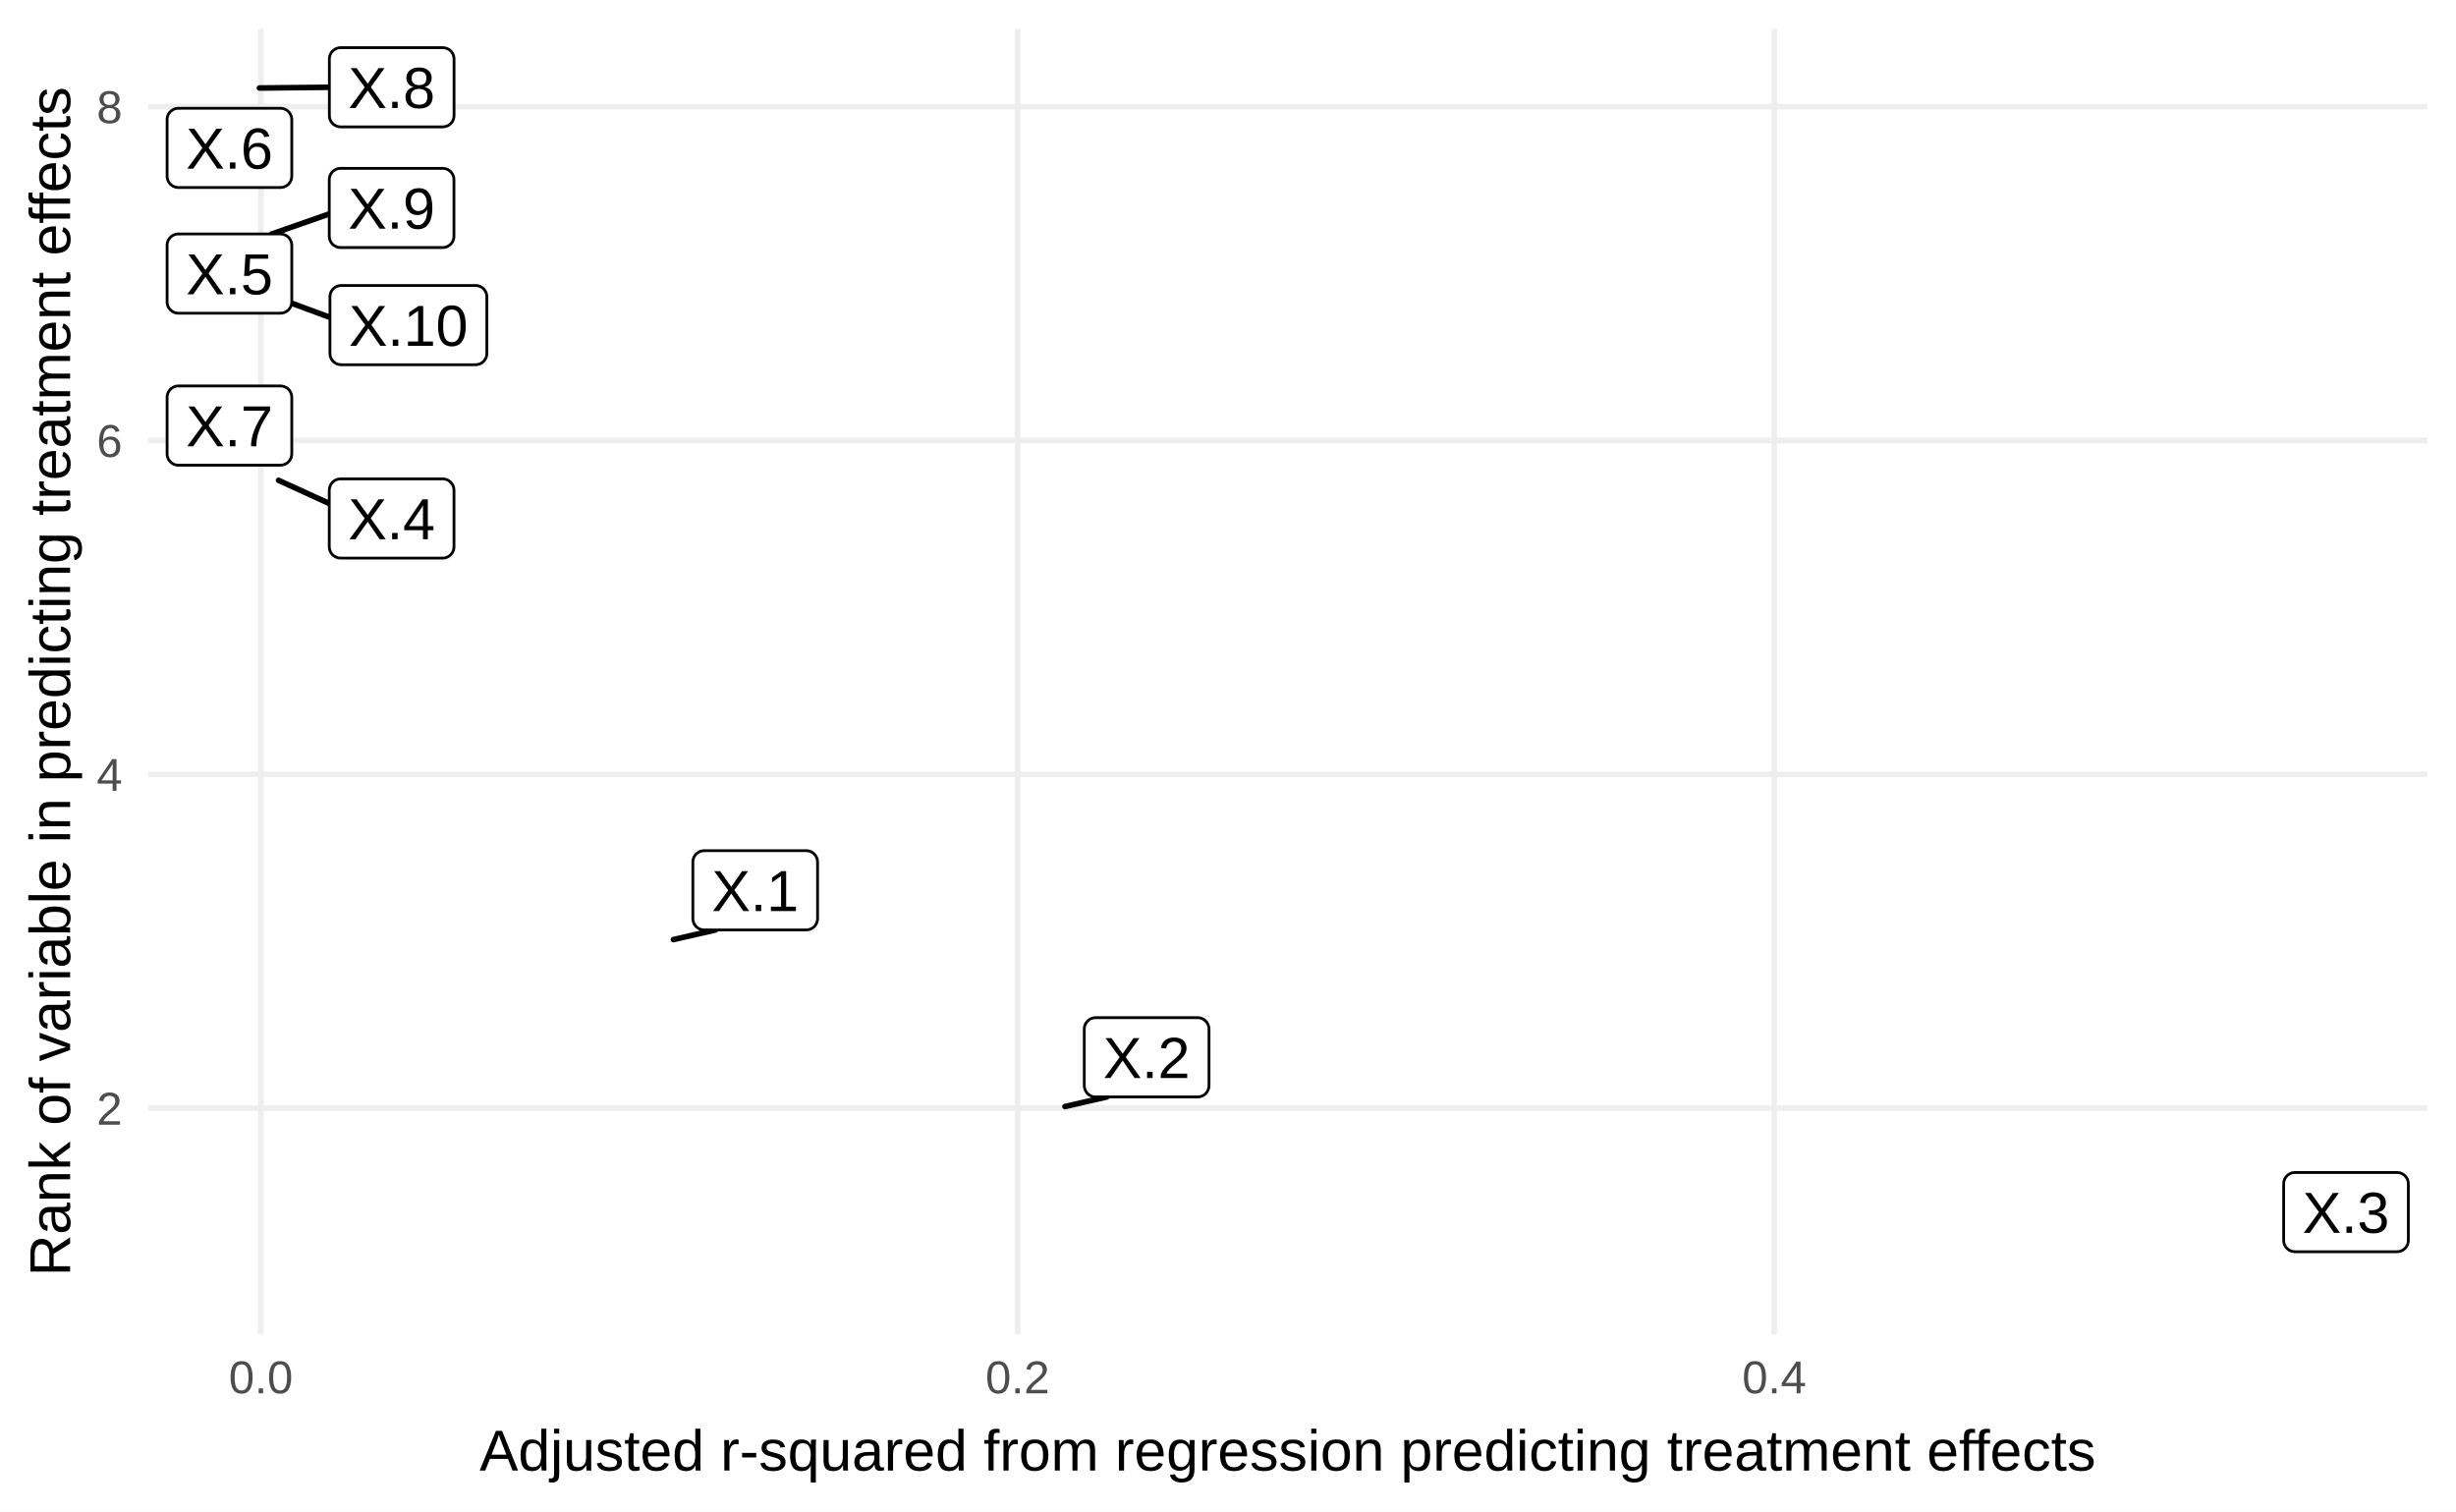
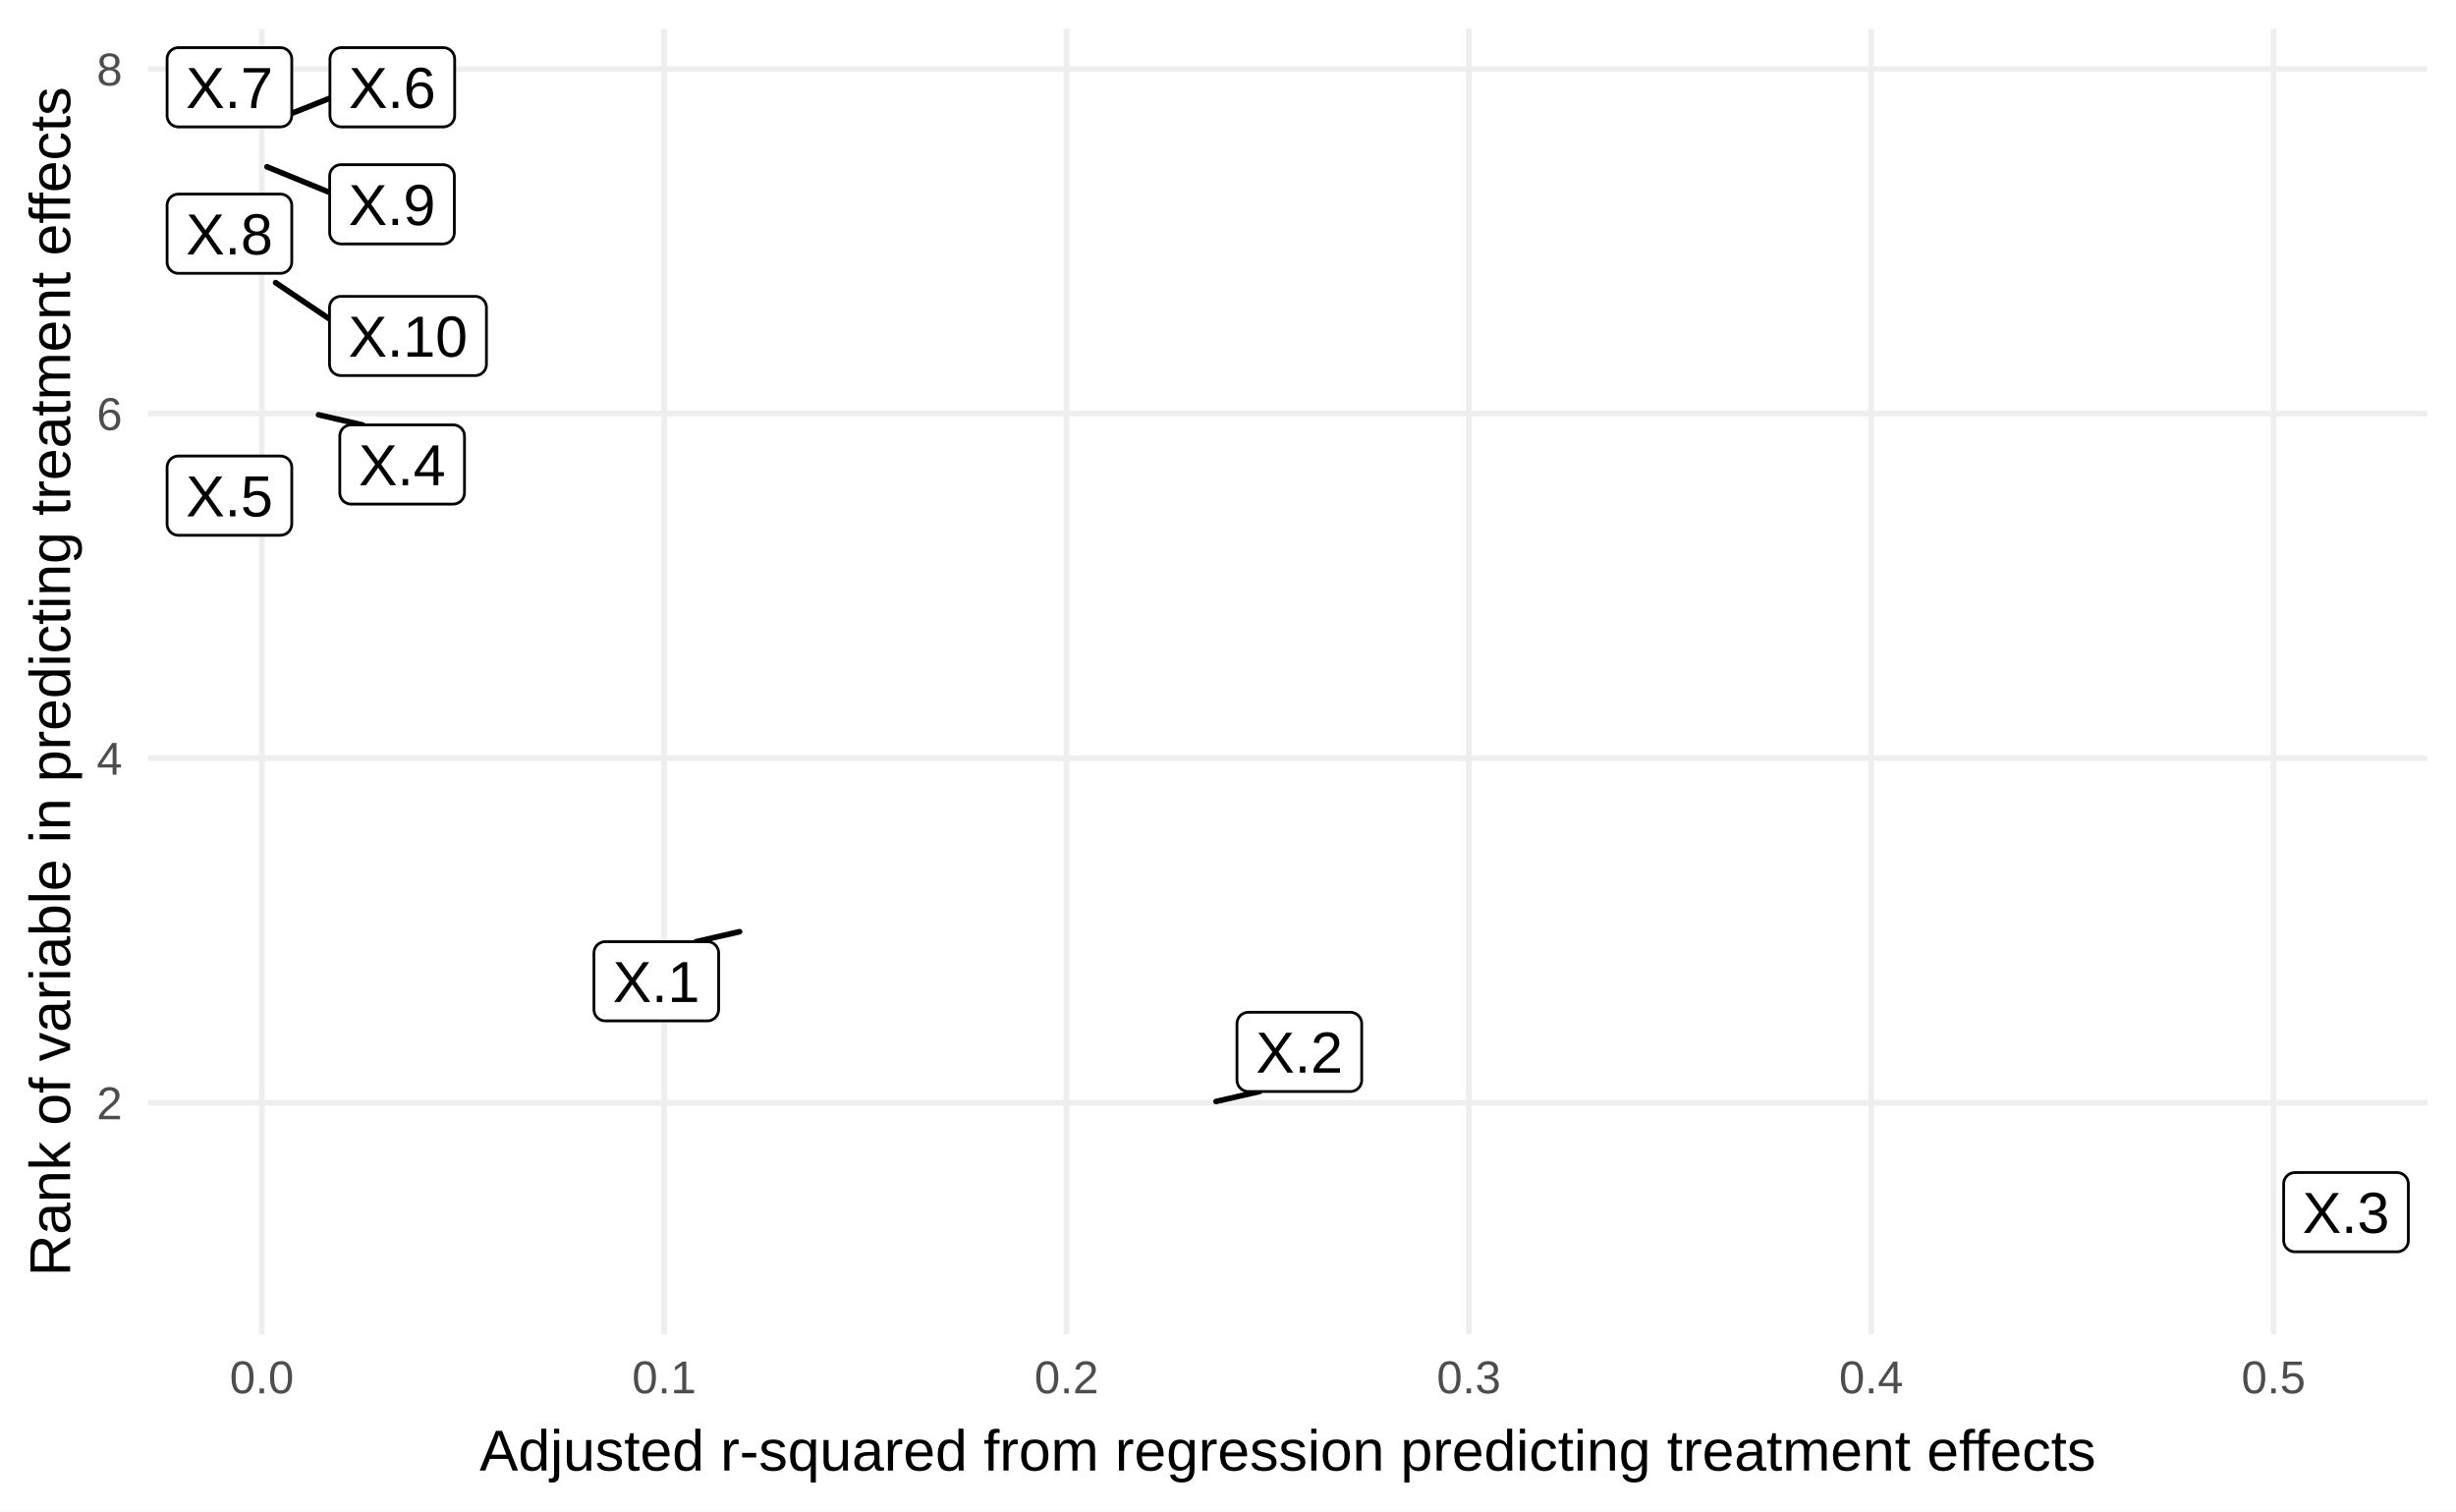
<svg xmlns="http://www.w3.org/2000/svg" width="468.00pt" height="288.00pt" viewBox="0 0 468.00 288.00">
  <g class="svglite">
    <defs>
      <style type="text/css">
    .svglite line, .svglite polyline, .svglite polygon, .svglite path, .svglite rect, .svglite circle {
      fill: none;
      stroke: #000000;
      stroke-linecap: round;
      stroke-linejoin: round;
      stroke-miterlimit: 10.00;
    }
    .svglite text {
      white-space: pre;
    }
    .svglite g.glyphgroup path {
      fill: inherit;
      stroke: none;
    }
  </style>
    </defs>
    <rect width="100%" height="100%" style="stroke: none; fill: #FFFFFF;" />
    <defs>
      <clipPath id="cpMC4wMHw0NjguMDB8MC4wMHwyODguMDA=">
        <rect x="0.00" y="0.00" width="468.00" height="288.00" />
      </clipPath>
    </defs>
    <g clip-path="url(#cpMC4wMHw0NjguMDB8MC4wMHwyODguMDA=)">
      <rect x="0.00" y="0.00" width="468.00" height="288.00" style="stroke-width: 1.07; stroke: none; fill: #FFFFFF;" />
    </g>
    <defs>
      <clipPath id="cpMjguMjR8NDYyLjUyfDUuNDh8MjU0LjI2">
        <rect x="28.24" y="5.48" width="434.28" height="248.78" />
      </clipPath>
    </defs>
    <g clip-path="url(#cpMjguMjR8NDYyLjUyfDUuNDh8MjU0LjI2)">
-       <polyline points="28.24,211.15 462.52,211.15 " style="stroke-width: 1.07; stroke: #EEEEEE; stroke-linecap: butt;" />
-       <polyline points="28.24,147.54 462.52,147.54 " style="stroke-width: 1.07; stroke: #EEEEEE; stroke-linecap: butt;" />
-       <polyline points="28.24,83.93 462.52,83.93 " style="stroke-width: 1.07; stroke: #EEEEEE; stroke-linecap: butt;" />
-       <polyline points="28.24,20.32 462.52,20.32 " style="stroke-width: 1.07; stroke: #EEEEEE; stroke-linecap: butt;" />
-       <polyline points="49.71,254.26 49.71,5.48 " style="stroke-width: 1.07; stroke: #EEEEEE; stroke-linecap: butt;" />
-       <polyline points="193.90,254.26 193.90,5.48 " style="stroke-width: 1.07; stroke: #EEEEEE; stroke-linecap: butt;" />
-       <polyline points="338.09,254.26 338.09,5.48 " style="stroke-width: 1.07; stroke: #EEEEEE; stroke-linecap: butt;" />
-       <line x1="136.35" y1="177.19" x2="128.33" y2="179.03" style="stroke-width: 1.07;" />
-       <line x1="210.91" y1="209.01" x2="202.94" y2="210.84" style="stroke-width: 1.07;" />
-       <line x1="62.74" y1="95.94" x2="53.08" y2="91.52" style="stroke-width: 1.07;" />
-       <line x1="62.76" y1="16.63" x2="49.44" y2="16.77" style="stroke-width: 1.07;" />
-       <line x1="62.74" y1="40.76" x2="51.71" y2="44.62" style="stroke-width: 1.07;" />
-       <line x1="62.87" y1="60.47" x2="51.05" y2="56.11" style="stroke-width: 1.07;" />
-       <polygon points="134.19,177.19 153.63,177.19 153.54,177.19 153.89,177.17 154.23,177.10 154.56,176.98 154.86,176.80 155.13,176.59 155.36,176.32 155.54,176.03 155.68,175.71 155.76,175.37 155.79,175.03 155.79,175.03 155.79,164.25 155.79,164.25 155.76,163.90 155.68,163.56 155.54,163.25 155.36,162.95 155.13,162.69 154.86,162.47 154.56,162.30 154.23,162.17 153.89,162.10 153.63,162.09 134.19,162.09 134.45,162.10 134.10,162.09 133.76,162.13 133.42,162.23 133.11,162.38 132.82,162.58 132.57,162.82 132.36,163.09 132.20,163.40 132.09,163.73 132.03,164.08 132.03,164.25 132.03,175.03 132.03,174.85 132.03,175.20 132.09,175.54 132.20,175.87 132.36,176.18 132.57,176.46 132.82,176.70 133.11,176.90 133.42,177.05 133.76,177.14 134.10,177.19 " style="stroke-width: 0.53; fill: #FFFFFF;" />
-       <text x="143.91" y="173.59" text-anchor="middle" style="font-size: 11.04px; font-family: &quot;Arial&quot;;" textLength="16.56px" lengthAdjust="spacingAndGlyphs">X.1</text>
-       <polygon points="208.77,209.01 228.22,209.01 228.13,209.01 228.48,208.99 228.82,208.92 229.14,208.80 229.44,208.63 229.71,208.41 229.94,208.15 230.13,207.85 230.26,207.53 230.35,207.20 230.38,206.85 230.38,206.85 230.38,196.07 230.38,196.07 230.35,195.72 230.26,195.39 230.13,195.07 229.94,194.77 229.71,194.51 229.44,194.29 229.14,194.12 228.82,194.00 228.48,193.93 228.22,193.91 208.77,193.91 209.03,193.93 208.69,193.91 208.34,193.95 208.01,194.05 207.69,194.20 207.41,194.40 207.16,194.64 206.95,194.92 206.79,195.22 206.68,195.55 206.62,195.90 206.61,196.07 206.61,206.85 206.62,206.68 206.62,207.02 206.68,207.37 206.79,207.70 206.95,208.00 207.16,208.28 207.41,208.52 207.69,208.72 208.01,208.87 208.34,208.97 208.69,209.01 " style="stroke-width: 0.53; fill: #FFFFFF;" />
-       <text x="218.49" y="205.41" text-anchor="middle" style="font-size: 11.04px; font-family: &quot;Arial&quot;;" textLength="16.56px" lengthAdjust="spacingAndGlyphs">X.2</text>
-       <polygon points="437.32,238.51 456.76,238.51 456.67,238.50 457.02,238.49 457.36,238.42 457.69,238.30 457.99,238.12 458.26,237.90 458.49,237.64 458.67,237.35 458.81,237.03 458.89,236.69 458.92,236.35 458.92,236.35 458.92,225.57 458.92,225.57 458.89,225.22 458.81,224.88 458.67,224.56 458.49,224.27 458.26,224.01 457.99,223.79 457.69,223.62 457.36,223.49 457.02,223.42 456.76,223.41 437.32,223.41 437.58,223.42 437.23,223.41 436.89,223.45 436.55,223.55 436.24,223.70 435.95,223.89 435.70,224.14 435.49,224.41 435.33,224.72 435.22,225.05 435.17,225.39 435.16,225.57 435.16,236.35 435.17,236.17 435.17,236.52 435.22,236.86 435.33,237.19 435.49,237.50 435.70,237.78 435.95,238.02 436.24,238.22 436.55,238.37 436.89,238.46 437.23,238.50 " style="stroke-width: 0.53; fill: #FFFFFF;" />
-       <text x="447.04" y="234.91" text-anchor="middle" style="font-size: 11.04px; font-family: &quot;Arial&quot;;" textLength="16.56px" lengthAdjust="spacingAndGlyphs">X.3</text>
-       <polygon points="64.90,106.34 84.35,106.34 84.26,106.34 84.61,106.33 84.95,106.26 85.27,106.14 85.57,105.96 85.84,105.74 86.07,105.48 86.26,105.19 86.40,104.87 86.48,104.53 86.51,104.18 86.51,104.18 86.51,93.41 86.51,93.41 86.48,93.06 86.40,92.72 86.26,92.40 86.07,92.11 85.84,91.85 85.57,91.63 85.27,91.45 84.95,91.33 84.61,91.26 84.35,91.25 64.90,91.25 65.17,91.26 64.82,91.25 64.47,91.29 64.14,91.39 63.82,91.53 63.54,91.73 63.29,91.97 63.08,92.25 62.92,92.56 62.81,92.89 62.75,93.23 62.74,93.41 62.74,104.18 62.75,104.01 62.75,104.36 62.81,104.70 62.92,105.03 63.08,105.34 63.29,105.62 63.54,105.86 63.82,106.05 64.14,106.20 64.47,106.30 64.82,106.34 " style="stroke-width: 0.53; fill: #FFFFFF;" />
-       <text x="74.63" y="102.74" text-anchor="middle" style="font-size: 11.04px; font-family: &quot;Arial&quot;;" textLength="16.56px" lengthAdjust="spacingAndGlyphs">X.4</text>
-       <polygon points="34.00,59.68 53.44,59.68 53.35,59.68 53.70,59.66 54.04,59.59 54.36,59.47 54.67,59.30 54.94,59.08 55.17,58.82 55.35,58.52 55.49,58.20 55.57,57.86 55.60,57.52 55.60,57.52 55.60,46.74 55.60,46.74 55.57,46.39 55.49,46.06 55.35,45.74 55.17,45.44 54.94,45.18 54.67,44.96 54.36,44.79 54.04,44.67 53.70,44.60 53.44,44.58 34.00,44.58 34.26,44.60 33.91,44.58 33.56,44.62 33.23,44.72 32.92,44.87 32.63,45.07 32.38,45.31 32.17,45.59 32.01,45.89 31.90,46.22 31.84,46.57 31.84,46.74 31.84,57.52 31.84,57.34 31.84,57.69 31.90,58.04 32.01,58.37 32.17,58.67 32.38,58.95 32.63,59.19 32.92,59.39 33.23,59.54 33.56,59.63 33.91,59.68 " style="stroke-width: 0.53; fill: #FFFFFF;" />
-       <text x="43.72" y="56.08" text-anchor="middle" style="font-size: 11.04px; font-family: &quot;Arial&quot;;" textLength="16.56px" lengthAdjust="spacingAndGlyphs">X.5</text>
-       <polygon points="34.00,35.73 53.44,35.73 53.35,35.73 53.70,35.71 54.04,35.64 54.36,35.52 54.67,35.35 54.94,35.13 55.17,34.87 55.35,34.57 55.49,34.25 55.57,33.91 55.60,33.57 55.60,33.57 55.60,22.79 55.60,22.79 55.57,22.44 55.49,22.11 55.35,21.79 55.17,21.49 54.94,21.23 54.67,21.01 54.36,20.84 54.04,20.71 53.70,20.65 53.44,20.63 34.00,20.63 34.26,20.65 33.91,20.63 33.56,20.67 33.23,20.77 32.92,20.92 32.63,21.12 32.38,21.36 32.17,21.63 32.01,21.94 31.90,22.27 31.84,22.62 31.84,22.79 31.84,33.57 31.84,33.39 31.84,33.74 31.90,34.08 32.01,34.41 32.17,34.72 32.38,35.00 32.63,35.24 32.92,35.44 33.23,35.59 33.56,35.68 33.91,35.73 " style="stroke-width: 0.53; fill: #FFFFFF;" />
-       <text x="43.72" y="32.13" text-anchor="middle" style="font-size: 11.04px; font-family: &quot;Arial&quot;;" textLength="16.56px" lengthAdjust="spacingAndGlyphs">X.6</text>
-       <polygon points="34.00,88.64 53.44,88.64 53.35,88.64 53.70,88.62 54.04,88.55 54.36,88.43 54.67,88.26 54.94,88.04 55.17,87.78 55.35,87.48 55.49,87.16 55.57,86.83 55.60,86.48 55.60,86.48 55.60,75.70 55.60,75.70 55.57,75.35 55.49,75.02 55.35,74.70 55.17,74.40 54.94,74.14 54.67,73.92 54.36,73.75 54.04,73.63 53.70,73.56 53.44,73.54 34.00,73.54 34.26,73.56 33.91,73.54 33.56,73.58 33.23,73.68 32.92,73.83 32.63,74.03 32.38,74.27 32.17,74.55 32.01,74.85 31.90,75.18 31.84,75.53 31.84,75.70 31.84,86.48 31.84,86.31 31.84,86.65 31.90,87.00 32.01,87.33 32.17,87.63 32.38,87.91 32.63,88.15 32.92,88.35 33.23,88.50 33.56,88.60 33.91,88.64 " style="stroke-width: 0.53; fill: #FFFFFF;" />
-       <text x="43.72" y="85.04" text-anchor="middle" style="font-size: 11.04px; font-family: &quot;Arial&quot;;" textLength="16.56px" lengthAdjust="spacingAndGlyphs">X.7</text>
-       <polygon points="64.92,24.18 84.36,24.18 84.28,24.18 84.62,24.16 84.96,24.09 85.29,23.97 85.59,23.80 85.86,23.58 86.09,23.32 86.28,23.02 86.41,22.70 86.49,22.36 86.52,22.02 86.52,22.02 86.52,11.24 86.52,11.24 86.49,10.89 86.41,10.56 86.28,10.24 86.09,9.94 85.86,9.68 85.59,9.46 85.29,9.29 84.96,9.16 84.62,9.10 84.36,9.08 64.92,9.08 65.18,9.10 64.83,9.08 64.49,9.12 64.15,9.22 63.84,9.37 63.55,9.57 63.30,9.81 63.09,10.09 62.93,10.39 62.82,10.72 62.77,11.07 62.76,11.24 62.76,22.02 62.77,21.84 62.77,22.19 62.82,22.53 62.93,22.86 63.09,23.17 63.30,23.45 63.55,23.69 63.84,23.89 64.15,24.04 64.49,24.13 64.83,24.18 " style="stroke-width: 0.53; fill: #FFFFFF;" />
-       <text x="74.64" y="20.58" text-anchor="middle" style="font-size: 11.04px; font-family: &quot;Arial&quot;;" textLength="16.56px" lengthAdjust="spacingAndGlyphs">X.8</text>
-       <polygon points="64.90,47.17 84.34,47.17 84.26,47.17 84.60,47.16 84.95,47.09 85.27,46.97 85.57,46.79 85.84,46.57 86.07,46.31 86.26,46.02 86.39,45.70 86.48,45.36 86.50,45.01 86.50,45.01 86.50,34.24 86.50,34.24 86.48,33.89 86.39,33.55 86.26,33.23 86.07,32.94 85.84,32.68 85.57,32.46 85.27,32.28 84.95,32.16 84.60,32.09 84.34,32.08 64.90,32.08 65.16,32.09 64.81,32.08 64.47,32.12 64.14,32.22 63.82,32.37 63.54,32.56 63.28,32.80 63.08,33.08 62.91,33.39 62.80,33.72 62.75,34.06 62.74,34.24 62.74,45.01 62.75,44.84 62.75,45.19 62.80,45.53 62.91,45.86 63.08,46.17 63.28,46.45 63.54,46.69 63.82,46.88 64.14,47.03 64.47,47.13 64.81,47.17 " style="stroke-width: 0.53; fill: #FFFFFF;" />
-       <text x="74.62" y="43.57" text-anchor="middle" style="font-size: 11.04px; font-family: &quot;Arial&quot;;" textLength="16.56px" lengthAdjust="spacingAndGlyphs">X.9</text>
-       <polygon points="65.03,69.50 90.61,69.50 90.53,69.49 90.87,69.48 91.21,69.41 91.54,69.29 91.84,69.11 92.11,68.89 92.34,68.63 92.53,68.34 92.66,68.02 92.75,67.68 92.77,67.34 92.77,67.34 92.77,56.56 92.77,56.56 92.75,56.21 92.66,55.87 92.53,55.55 92.34,55.26 92.11,55.00 91.84,54.78 91.54,54.61 91.21,54.48 90.87,54.41 90.61,54.40 65.03,54.40 65.29,54.41 64.94,54.40 64.60,54.44 64.26,54.54 63.95,54.69 63.66,54.88 63.41,55.13 63.20,55.40 63.04,55.71 62.93,56.04 62.88,56.38 62.87,56.56 62.87,67.34 62.88,67.16 62.88,67.51 62.93,67.85 63.04,68.18 63.20,68.49 63.41,68.77 63.66,69.01 63.95,69.21 64.26,69.36 64.60,69.45 64.94,69.49 " style="stroke-width: 0.53; fill: #FFFFFF;" />
-       <text x="77.82" y="65.90" text-anchor="middle" style="font-size: 11.04px; font-family: &quot;Arial&quot;;" textLength="22.70px" lengthAdjust="spacingAndGlyphs">X.10</text>
+       <polyline points="28.24,210.12 462.52,210.12 " style="stroke-width: 1.07; stroke: #EEEEEE; stroke-linecap: butt;" />
+       <polyline points="28.24,144.46 462.52,144.46 " style="stroke-width: 1.07; stroke: #EEEEEE; stroke-linecap: butt;" />
+       <polyline points="28.24,78.80 462.52,78.80 " style="stroke-width: 1.07; stroke: #EEEEEE; stroke-linecap: butt;" />
+       <polyline points="28.24,13.14 462.52,13.14 " style="stroke-width: 1.07; stroke: #EEEEEE; stroke-linecap: butt;" />
+       <polyline points="49.89,254.26 49.89,5.48 " style="stroke-width: 1.07; stroke: #EEEEEE; stroke-linecap: butt;" />
+       <polyline points="126.56,254.26 126.56,5.48 " style="stroke-width: 1.07; stroke: #EEEEEE; stroke-linecap: butt;" />
+       <polyline points="203.23,254.26 203.23,5.48 " style="stroke-width: 1.07; stroke: #EEEEEE; stroke-linecap: butt;" />
+       <polyline points="279.89,254.26 279.89,5.48 " style="stroke-width: 1.07; stroke: #EEEEEE; stroke-linecap: butt;" />
+       <polyline points="356.56,254.26 356.56,5.48 " style="stroke-width: 1.07; stroke: #EEEEEE; stroke-linecap: butt;" />
+       <polyline points="433.23,254.26 433.23,5.48 " style="stroke-width: 1.07; stroke: #EEEEEE; stroke-linecap: butt;" />
+       <line x1="132.65" y1="179.43" x2="140.93" y2="177.53" style="stroke-width: 1.07;" />
+       <line x1="240.02" y1="207.98" x2="231.71" y2="209.88" style="stroke-width: 1.07;" />
+       <line x1="69.07" y1="80.96" x2="60.70" y2="79.04" style="stroke-width: 1.07;" />
+       <line x1="62.87" y1="18.71" x2="50.33" y2="23.69" style="stroke-width: 1.07;" />
+       <line x1="62.82" y1="36.67" x2="50.87" y2="31.78" style="stroke-width: 1.07;" />
+       <line x1="62.79" y1="60.78" x2="52.52" y2="53.86" style="stroke-width: 1.07;" />
+       <polygon points="115.34,194.52 134.78,194.52 134.69,194.52 135.04,194.51 135.38,194.44 135.71,194.32 136.01,194.14 136.28,193.92 136.51,193.66 136.69,193.37 136.83,193.05 136.91,192.71 136.94,192.36 136.94,192.36 136.94,181.59 136.94,181.59 136.91,181.24 136.83,180.90 136.69,180.58 136.51,180.29 136.28,180.03 136.01,179.81 135.71,179.63 135.38,179.51 135.04,179.44 134.78,179.43 115.34,179.43 115.60,179.44 115.25,179.43 114.91,179.47 114.57,179.57 114.26,179.72 113.97,179.91 113.72,180.15 113.51,180.43 113.35,180.74 113.24,181.07 113.19,181.41 113.18,181.59 113.18,192.36 113.19,192.19 113.19,192.54 113.24,192.88 113.35,193.21 113.51,193.52 113.72,193.80 113.97,194.04 114.26,194.23 114.57,194.38 114.91,194.48 115.25,194.52 " style="stroke-width: 0.53; fill: #FFFFFF;" />
+       <text x="125.06" y="190.92" text-anchor="middle" style="font-size: 11.04px; font-family: &quot;Arial&quot;;" textLength="16.56px" lengthAdjust="spacingAndGlyphs">X.1</text>
+       <polygon points="237.87,207.98 257.32,207.98 257.23,207.98 257.58,207.96 257.92,207.89 258.24,207.77 258.54,207.60 258.81,207.38 259.04,207.12 259.23,206.82 259.37,206.50 259.45,206.17 259.48,205.82 259.48,205.82 259.48,195.04 259.48,195.04 259.45,194.70 259.37,194.36 259.23,194.04 259.04,193.74 258.81,193.48 258.54,193.26 258.24,193.09 257.92,192.97 257.58,192.90 257.32,192.88 237.87,192.88 238.14,192.90 237.79,192.88 237.44,192.93 237.11,193.02 236.79,193.17 236.51,193.37 236.26,193.61 236.05,193.89 235.89,194.20 235.78,194.52 235.72,194.87 235.71,195.04 235.71,205.82 235.72,205.65 235.72,205.99 235.78,206.34 235.89,206.67 236.05,206.97 236.26,207.25 236.51,207.49 236.79,207.69 237.11,207.84 237.44,207.94 237.79,207.98 " style="stroke-width: 0.53; fill: #FFFFFF;" />
+       <text x="247.60" y="204.38" text-anchor="middle" style="font-size: 11.04px; font-family: &quot;Arial&quot;;" textLength="16.56px" lengthAdjust="spacingAndGlyphs">X.2</text>
+       <polygon points="437.32,238.52 456.76,238.52 456.67,238.52 457.02,238.51 457.36,238.44 457.69,238.31 457.99,238.14 458.26,237.92 458.49,237.66 458.67,237.37 458.81,237.05 458.89,236.71 458.92,236.36 458.92,236.36 458.92,225.58 458.92,225.58 458.89,225.24 458.81,224.90 458.67,224.58 458.49,224.29 458.26,224.03 457.99,223.81 457.69,223.63 457.36,223.51 457.02,223.44 456.76,223.42 437.32,223.42 437.58,223.44 437.23,223.43 436.89,223.47 436.55,223.56 436.24,223.71 435.95,223.91 435.70,224.15 435.49,224.43 435.33,224.74 435.22,225.07 435.17,225.41 435.16,225.58 435.16,236.36 435.17,236.19 435.17,236.54 435.22,236.88 435.33,237.21 435.49,237.52 435.70,237.80 435.95,238.04 436.24,238.23 436.55,238.38 436.89,238.48 437.23,238.52 " style="stroke-width: 0.53; fill: #FFFFFF;" />
+       <text x="447.04" y="234.92" text-anchor="middle" style="font-size: 11.04px; font-family: &quot;Arial&quot;;" textLength="16.56px" lengthAdjust="spacingAndGlyphs">X.3</text>
+       <polygon points="66.91,96.05 86.35,96.05 86.26,96.05 86.61,96.04 86.95,95.97 87.28,95.85 87.58,95.67 87.85,95.45 88.08,95.19 88.26,94.90 88.40,94.58 88.48,94.24 88.51,93.89 88.51,93.89 88.51,83.12 88.51,83.12 88.48,82.77 88.40,82.43 88.26,82.11 88.08,81.82 87.85,81.56 87.58,81.34 87.28,81.16 86.95,81.04 86.61,80.97 86.35,80.96 66.91,80.96 67.17,80.97 66.82,80.96 66.48,81.00 66.14,81.10 65.83,81.25 65.54,81.44 65.29,81.68 65.08,81.96 64.92,82.27 64.81,82.60 64.75,82.94 64.75,83.12 64.75,93.89 64.75,93.72 64.75,94.07 64.81,94.41 64.92,94.74 65.08,95.05 65.29,95.33 65.54,95.57 65.83,95.77 66.14,95.91 66.48,96.01 66.82,96.05 " style="stroke-width: 0.53; fill: #FFFFFF;" />
+       <text x="76.63" y="92.45" text-anchor="middle" style="font-size: 11.04px; font-family: &quot;Arial&quot;;" textLength="16.56px" lengthAdjust="spacingAndGlyphs">X.4</text>
+       <polygon points="34.00,101.99 53.44,101.99 53.35,101.99 53.70,101.97 54.04,101.90 54.36,101.78 54.67,101.61 54.94,101.39 55.17,101.13 55.35,100.83 55.49,100.51 55.57,100.18 55.60,99.83 55.60,99.83 55.60,89.05 55.60,89.05 55.57,88.71 55.49,88.37 55.35,88.05 55.17,87.75 54.94,87.49 54.67,87.27 54.36,87.10 54.04,86.98 53.70,86.91 53.44,86.89 34.00,86.89 34.26,86.91 33.91,86.89 33.56,86.94 33.23,87.03 32.92,87.18 32.63,87.38 32.38,87.62 32.17,87.90 32.01,88.21 31.90,88.53 31.84,88.88 31.84,89.05 31.84,99.83 31.84,99.66 31.84,100.00 31.90,100.35 32.01,100.68 32.17,100.98 32.38,101.26 32.63,101.50 32.92,101.70 33.23,101.85 33.56,101.95 33.91,101.99 " style="stroke-width: 0.53; fill: #FFFFFF;" />
+       <text x="43.72" y="98.39" text-anchor="middle" style="font-size: 11.04px; font-family: &quot;Arial&quot;;" textLength="16.56px" lengthAdjust="spacingAndGlyphs">X.5</text>
+       <polygon points="65.03,24.18 84.48,24.18 84.39,24.18 84.74,24.16 85.08,24.09 85.40,23.97 85.70,23.80 85.97,23.58 86.20,23.32 86.39,23.02 86.53,22.70 86.61,22.36 86.64,22.02 86.64,22.02 86.64,11.24 86.64,11.24 86.61,10.89 86.53,10.56 86.39,10.24 86.20,9.94 85.97,9.68 85.70,9.46 85.40,9.29 85.08,9.16 84.74,9.10 84.48,9.08 65.03,9.08 65.29,9.10 64.95,9.08 64.60,9.12 64.27,9.22 63.95,9.37 63.67,9.57 63.42,9.81 63.21,10.09 63.05,10.39 62.94,10.72 62.88,11.07 62.87,11.24 62.87,22.02 62.88,21.84 62.88,22.19 62.94,22.53 63.05,22.86 63.21,23.17 63.42,23.45 63.67,23.69 63.95,23.89 64.27,24.04 64.60,24.13 64.95,24.18 " style="stroke-width: 0.53; fill: #FFFFFF;" />
+       <text x="74.75" y="20.58" text-anchor="middle" style="font-size: 11.04px; font-family: &quot;Arial&quot;;" textLength="16.56px" lengthAdjust="spacingAndGlyphs">X.6</text>
+       <polygon points="34.00,24.18 53.44,24.18 53.35,24.18 53.70,24.16 54.04,24.09 54.36,23.97 54.67,23.80 54.94,23.58 55.17,23.32 55.35,23.02 55.49,22.70 55.57,22.36 55.60,22.02 55.60,22.02 55.60,11.24 55.60,11.24 55.57,10.89 55.49,10.56 55.35,10.24 55.17,9.94 54.94,9.68 54.67,9.46 54.36,9.29 54.04,9.16 53.70,9.10 53.44,9.08 34.00,9.08 34.26,9.10 33.91,9.08 33.56,9.12 33.23,9.22 32.92,9.37 32.63,9.57 32.38,9.81 32.17,10.09 32.01,10.39 31.90,10.72 31.84,11.07 31.84,11.24 31.84,22.02 31.84,21.84 31.84,22.19 31.90,22.53 32.01,22.86 32.17,23.17 32.38,23.45 32.63,23.69 32.92,23.89 33.23,24.04 33.56,24.13 33.91,24.18 " style="stroke-width: 0.53; fill: #FFFFFF;" />
+       <text x="43.72" y="20.58" text-anchor="middle" style="font-size: 11.04px; font-family: &quot;Arial&quot;;" textLength="16.56px" lengthAdjust="spacingAndGlyphs">X.7</text>
+       <polygon points="34.00,52.08 53.44,52.08 53.35,52.08 53.70,52.07 54.04,52.00 54.36,51.87 54.67,51.70 54.94,51.48 55.17,51.22 55.35,50.93 55.49,50.61 55.57,50.27 55.60,49.92 55.60,49.92 55.60,39.14 55.60,39.14 55.57,38.80 55.49,38.46 55.35,38.14 55.17,37.85 54.94,37.59 54.67,37.37 54.36,37.19 54.04,37.07 53.70,37.00 53.44,36.98 34.00,36.98 34.26,37.00 33.91,36.99 33.56,37.03 33.23,37.12 32.92,37.27 32.63,37.47 32.38,37.71 32.17,37.99 32.01,38.30 31.90,38.63 31.84,38.97 31.84,39.14 31.84,49.92 31.84,49.75 31.84,50.10 31.90,50.44 32.01,50.77 32.17,51.08 32.38,51.35 32.63,51.60 32.92,51.79 33.23,51.94 33.56,52.04 33.91,52.08 " style="stroke-width: 0.53; fill: #FFFFFF;" />
+       <text x="43.72" y="48.48" text-anchor="middle" style="font-size: 11.04px; font-family: &quot;Arial&quot;;" textLength="16.56px" lengthAdjust="spacingAndGlyphs">X.8</text>
+       <polygon points="64.98,46.48 84.42,46.48 84.33,46.48 84.68,46.46 85.02,46.39 85.35,46.27 85.65,46.10 85.92,45.88 86.15,45.62 86.33,45.32 86.47,45.00 86.55,44.66 86.58,44.32 86.58,44.32 86.58,33.54 86.58,33.54 86.55,33.19 86.47,32.86 86.33,32.54 86.15,32.24 85.92,31.98 85.65,31.76 85.35,31.59 85.02,31.47 84.68,31.40 84.42,31.38 64.98,31.38 65.24,31.40 64.89,31.38 64.55,31.42 64.21,31.52 63.90,31.67 63.61,31.87 63.36,32.11 63.15,32.39 62.99,32.69 62.88,33.02 62.82,33.37 62.82,33.54 62.82,44.32 62.82,44.14 62.82,44.49 62.88,44.84 62.99,45.17 63.15,45.47 63.36,45.75 63.61,45.99 63.90,46.19 64.21,46.34 64.55,46.43 64.89,46.48 " style="stroke-width: 0.53; fill: #FFFFFF;" />
+       <text x="74.70" y="42.88" text-anchor="middle" style="font-size: 11.04px; font-family: &quot;Arial&quot;;" textLength="16.56px" lengthAdjust="spacingAndGlyphs">X.9</text>
+       <polygon points="64.95,71.56 90.53,71.56 90.45,71.56 90.79,71.55 91.13,71.48 91.46,71.36 91.76,71.18 92.03,70.96 92.26,70.70 92.45,70.41 92.58,70.09 92.67,69.75 92.69,69.40 92.69,69.40 92.69,58.63 92.69,58.63 92.67,58.28 92.58,57.94 92.45,57.62 92.26,57.33 92.03,57.07 91.76,56.85 91.46,56.67 91.13,56.55 90.79,56.48 90.53,56.47 64.95,56.47 65.21,56.48 64.86,56.47 64.52,56.51 64.18,56.61 63.87,56.76 63.58,56.95 63.33,57.19 63.12,57.47 62.96,57.78 62.85,58.11 62.80,58.45 62.79,58.63 62.79,69.40 62.80,69.23 62.80,69.58 62.85,69.92 62.96,70.25 63.12,70.56 63.33,70.84 63.58,71.08 63.87,71.27 64.18,71.42 64.52,71.52 64.86,71.56 " style="stroke-width: 0.53; fill: #FFFFFF;" />
+       <text x="77.74" y="67.96" text-anchor="middle" style="font-size: 11.04px; font-family: &quot;Arial&quot;;" textLength="22.70px" lengthAdjust="spacingAndGlyphs">X.10</text>
    </g>
    <g clip-path="url(#cpMC4wMHw0NjguMDB8MC4wMHwyODguMDA=)">
-       <text x="23.31" y="214.30" text-anchor="end" style="font-size: 8.80px;fill: #4D4D4D; font-family: &quot;Arial&quot;;" textLength="4.89px" lengthAdjust="spacingAndGlyphs">2</text>
-       <text x="23.31" y="150.69" text-anchor="end" style="font-size: 8.80px;fill: #4D4D4D; font-family: &quot;Arial&quot;;" textLength="4.89px" lengthAdjust="spacingAndGlyphs">4</text>
-       <text x="23.31" y="87.08" text-anchor="end" style="font-size: 8.80px;fill: #4D4D4D; font-family: &quot;Arial&quot;;" textLength="4.89px" lengthAdjust="spacingAndGlyphs">6</text>
-       <text x="23.31" y="23.47" text-anchor="end" style="font-size: 8.80px;fill: #4D4D4D; font-family: &quot;Arial&quot;;" textLength="4.89px" lengthAdjust="spacingAndGlyphs">8</text>
-       <text x="49.71" y="265.49" text-anchor="middle" style="font-size: 8.80px;fill: #4D4D4D; font-family: &quot;Arial&quot;;" textLength="12.22px" lengthAdjust="spacingAndGlyphs">0.0</text>
-       <text x="193.90" y="265.49" text-anchor="middle" style="font-size: 8.80px;fill: #4D4D4D; font-family: &quot;Arial&quot;;" textLength="12.22px" lengthAdjust="spacingAndGlyphs">0.2</text>
-       <text x="338.09" y="265.49" text-anchor="middle" style="font-size: 8.80px;fill: #4D4D4D; font-family: &quot;Arial&quot;;" textLength="12.22px" lengthAdjust="spacingAndGlyphs">0.4</text>
+       <text x="23.31" y="213.27" text-anchor="end" style="font-size: 8.80px;fill: #4D4D4D; font-family: &quot;Arial&quot;;" textLength="4.89px" lengthAdjust="spacingAndGlyphs">2</text>
+       <text x="23.31" y="147.61" text-anchor="end" style="font-size: 8.80px;fill: #4D4D4D; font-family: &quot;Arial&quot;;" textLength="4.89px" lengthAdjust="spacingAndGlyphs">4</text>
+       <text x="23.31" y="81.95" text-anchor="end" style="font-size: 8.80px;fill: #4D4D4D; font-family: &quot;Arial&quot;;" textLength="4.89px" lengthAdjust="spacingAndGlyphs">6</text>
+       <text x="23.31" y="16.29" text-anchor="end" style="font-size: 8.80px;fill: #4D4D4D; font-family: &quot;Arial&quot;;" textLength="4.89px" lengthAdjust="spacingAndGlyphs">8</text>
+       <text x="49.89" y="265.49" text-anchor="middle" style="font-size: 8.80px;fill: #4D4D4D; font-family: &quot;Arial&quot;;" textLength="12.22px" lengthAdjust="spacingAndGlyphs">0.0</text>
+       <text x="126.56" y="265.49" text-anchor="middle" style="font-size: 8.80px;fill: #4D4D4D; font-family: &quot;Arial&quot;;" textLength="12.22px" lengthAdjust="spacingAndGlyphs">0.1</text>
+       <text x="203.23" y="265.49" text-anchor="middle" style="font-size: 8.80px;fill: #4D4D4D; font-family: &quot;Arial&quot;;" textLength="12.22px" lengthAdjust="spacingAndGlyphs">0.2</text>
+       <text x="279.89" y="265.49" text-anchor="middle" style="font-size: 8.80px;fill: #4D4D4D; font-family: &quot;Arial&quot;;" textLength="12.22px" lengthAdjust="spacingAndGlyphs">0.3</text>
+       <text x="356.56" y="265.49" text-anchor="middle" style="font-size: 8.80px;fill: #4D4D4D; font-family: &quot;Arial&quot;;" textLength="12.22px" lengthAdjust="spacingAndGlyphs">0.4</text>
+       <text x="433.23" y="265.49" text-anchor="middle" style="font-size: 8.80px;fill: #4D4D4D; font-family: &quot;Arial&quot;;" textLength="12.22px" lengthAdjust="spacingAndGlyphs">0.5</text>
      <text x="245.38" y="280.20" text-anchor="middle" style="font-size: 11.00px; font-family: &quot;Arial&quot;;" textLength="308.14px" lengthAdjust="spacingAndGlyphs">Adjusted r-squared from regression predicting treatment effects</text>
      <text transform="translate(13.36,129.87) rotate(-90)" text-anchor="middle" style="font-size: 11.00px; font-family: &quot;Arial&quot;;" textLength="226.80px" lengthAdjust="spacingAndGlyphs">Rank of variable in predicting treatment effects</text>
    </g>
  </g>
</svg>
